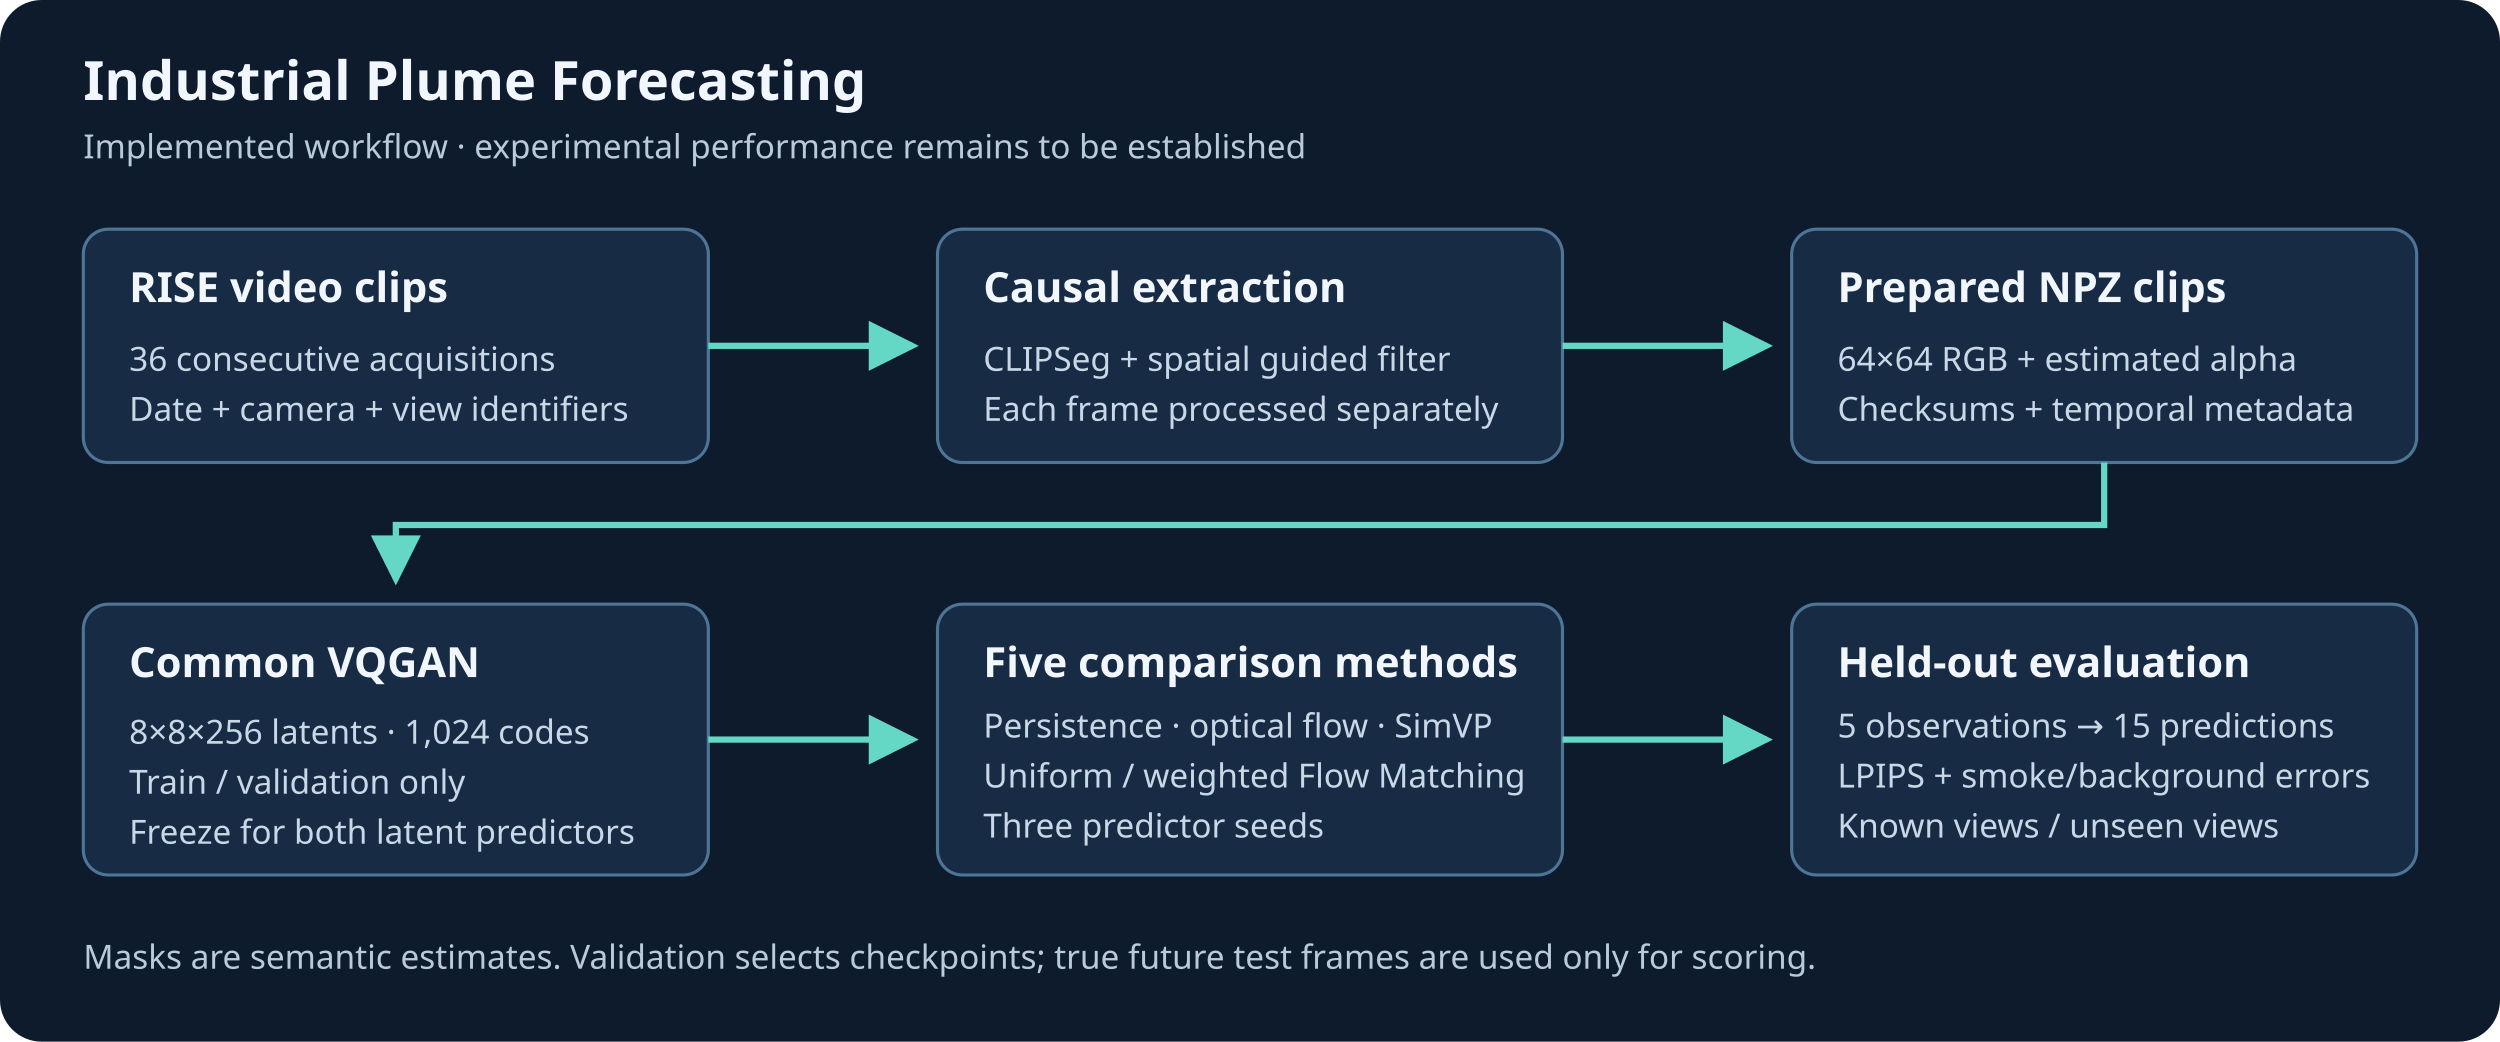
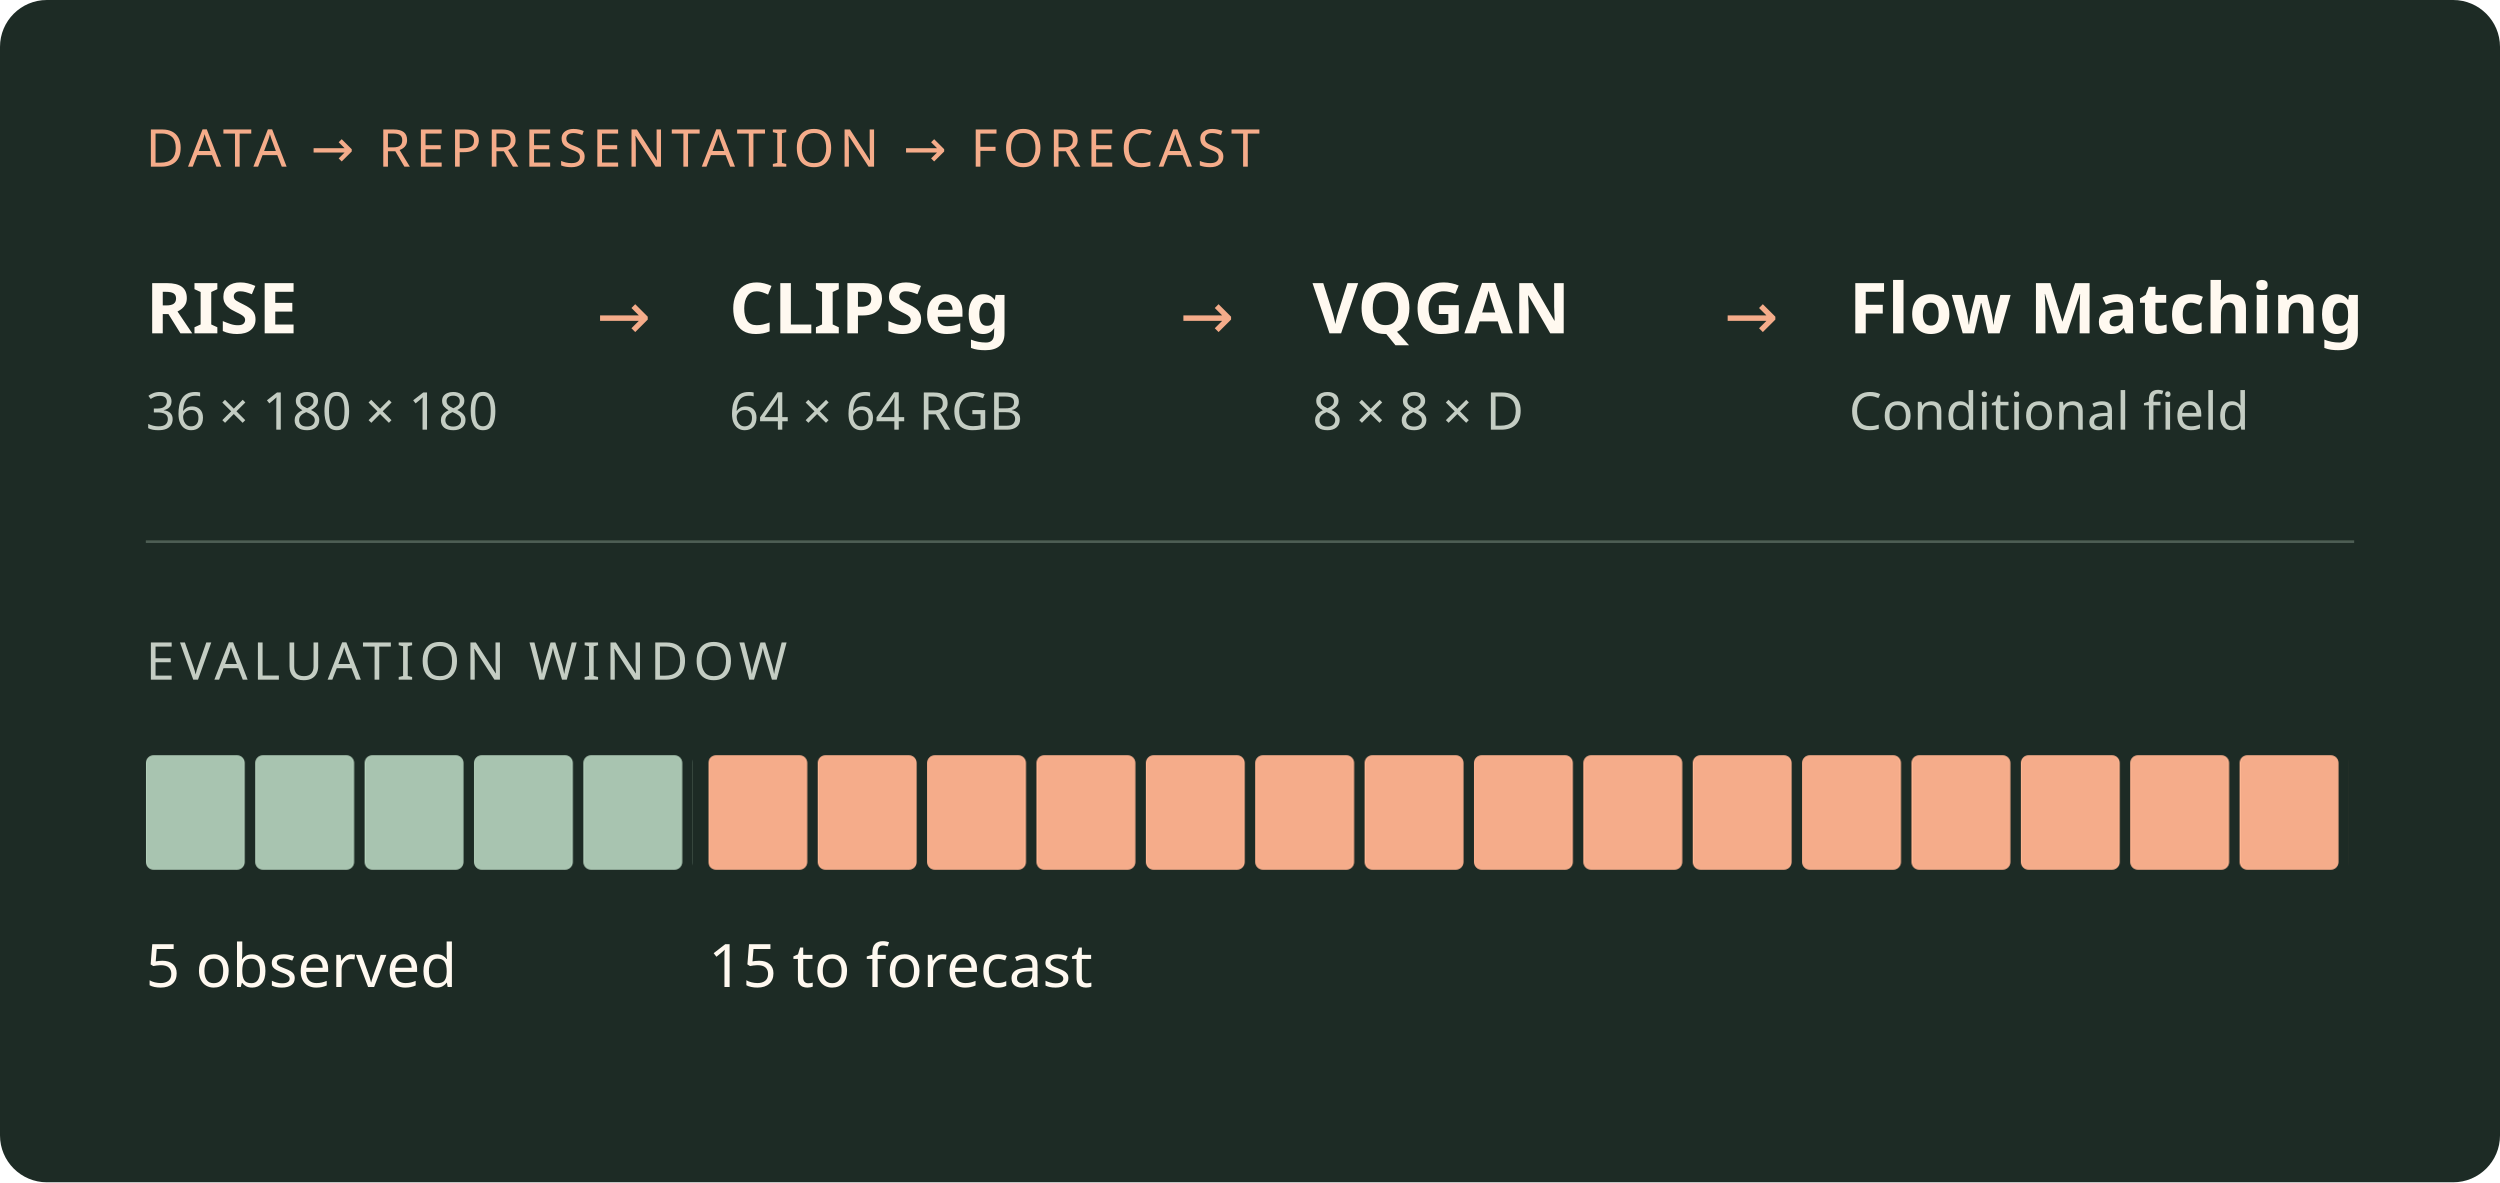
- <svg xmlns="http://www.w3.org/2000/svg" width="1200" height="500" viewBox="0 0 1200 500" role="img" aria-labelledby="title desc">
+ <svg xmlns="http://www.w3.org/2000/svg" viewBox="0 0 960 454" role="img" aria-labelledby="title desc">
  <defs>
-     <marker id="arrow" markerWidth="8" markerHeight="8" refX="7" refY="4" orient="auto">
-       <path d="M0 0L8 4L0 8" fill="#65d7c5" />
-     </marker>
+     <pattern id="observed" width="42" height="44" patternUnits="userSpaceOnUse">
+       <rect width="38" height="44" rx="3" fill="#a8c4b0" />
+     </pattern>
+     <pattern id="future" x="216" width="42" height="44" patternUnits="userSpaceOnUse">
+       <rect width="38" height="44" rx="3" fill="#f5ac8a" />
+     </pattern>
  </defs>
-   <rect width="1200" height="500" rx="20" fill="#0d1b2d" />
-   <g font-family="system-ui, sans-serif" fill="#f1f6ff">
-     <text x="40" y="48" font-size="26" font-weight="700">Industrial Plume Forecasting</text>
-     <text x="40" y="76" fill="#b9cadd" font-size="16">Implemented workflow · experimental performance remains to be established</text>
-     <g fill="#172c44" stroke="#4e7596" stroke-width="1.5">
-       <rect x="40" y="110" width="300" height="112" rx="12" />
-       <rect x="450" y="110" width="300" height="112" rx="12" />
-       <rect x="860" y="110" width="300" height="112" rx="12" />
-       <rect x="40" y="290" width="300" height="130" rx="12" />
-       <rect x="450" y="290" width="300" height="130" rx="12" />
-       <rect x="860" y="290" width="300" height="130" rx="12" />
+   <rect width="960" height="454" rx="18" fill="#1d2b25" />
+   <g fill="#fff9f0" font-family="system-ui, sans-serif">
+     <text x="56" y="64" fill="#f5ac8a" font-size="20" letter-spacing="2">DATA → REPRESENTATION → FORECAST</text>
+     <g font-size="27" font-weight="600">
+       <text x="56" y="128">RISE</text>
+       <text x="280" y="128">CLIPSeg</text>
+       <text x="504" y="128">VQGAN</text>
+       <text x="710" y="128">Flow Matching</text>
    </g>
-     <g font-size="20" font-weight="650">
-       <text x="62" y="145">RISE video clips</text>
-       <text x="472" y="145">Causal extraction</text>
-       <text x="882" y="145">Prepared NPZ clips</text>
-       <text x="62" y="325">Common VQGAN</text>
-       <text x="472" y="325">Five comparison methods</text>
-       <text x="882" y="325">Held-out evaluation</text>
+     <g font-size="20" fill="#c4cdc3">
+       <text x="56" y="165">36 × 180 × 180</text>
+       <text x="280" y="165">64 × 64 RGB</text>
+       <text x="504" y="165">8 × 8 × D</text>
+       <text x="710" y="165">Conditional field</text>
    </g>
-     <g fill="#c9d8e7" font-size="16">
-       <text x="62" y="178">36 consecutive acquisitions</text>
-       <text x="62" y="202">Date + camera + view identifiers</text>
-       <text x="472" y="178">CLIPSeg + spatial guided filter</text>
-       <text x="472" y="202">Each frame processed separately</text>
-       <text x="882" y="178">64×64 RGB + estimated alpha</text>
-       <text x="882" y="202">Checksums + temporal metadata</text>
-       <text x="62" y="357">8×8×256 latents · 1,024 codes</text>
-       <text x="62" y="381">Train / validation only</text>
-       <text x="62" y="405">Freeze for both latent predictors</text>
-       <text x="472" y="354">Persistence · optical flow · SimVP</text>
-       <text x="472" y="378">Uniform / weighted Flow Matching</text>
-       <text x="472" y="402">Three predictor seeds</text>
-       <text x="882" y="354">5 observations → 15 predictions</text>
-       <text x="882" y="378">LPIPS + smoke/background errors</text>
-       <text x="882" y="402">Known views / unseen views</text>
+     <g font-size="25" fill="#f5ac8a">
+       <text x="229" y="130">→</text>
+       <text x="453" y="130">→</text>
+       <text x="662" y="130">→</text>
    </g>
-     <g stroke="#65d7c5" stroke-width="3" fill="none" marker-end="url(#arrow)">
-       <path d="M340 166H438" />
-       <path d="M750 166H848" />
-       <path d="M1010 222V252H190V278" />
-       <path d="M340 355H438" />
-       <path d="M750 355H848" />
+     <path d="M56 208H904" stroke="#4d5e54" />
+     <text x="56" y="261" font-size="20" letter-spacing="2" fill="#c4cdc3">EVALUATION WINDOW</text>
+     <g transform="translate(56 290)">
+       <rect width="210" height="44" fill="url(#observed)" />
+       <rect x="216" width="630" height="44" fill="url(#future)" />
    </g>
-     <text x="40" y="465" fill="#b9cadd" font-size="16">Masks are semantic estimates. Validation selects checkpoints; true future test frames are used only for scoring.</text>
+     <text x="56" y="379" font-size="23">5 observed</text>
+     <text x="272" y="379" font-size="23">15 to forecast</text>
  </g>
</svg>
